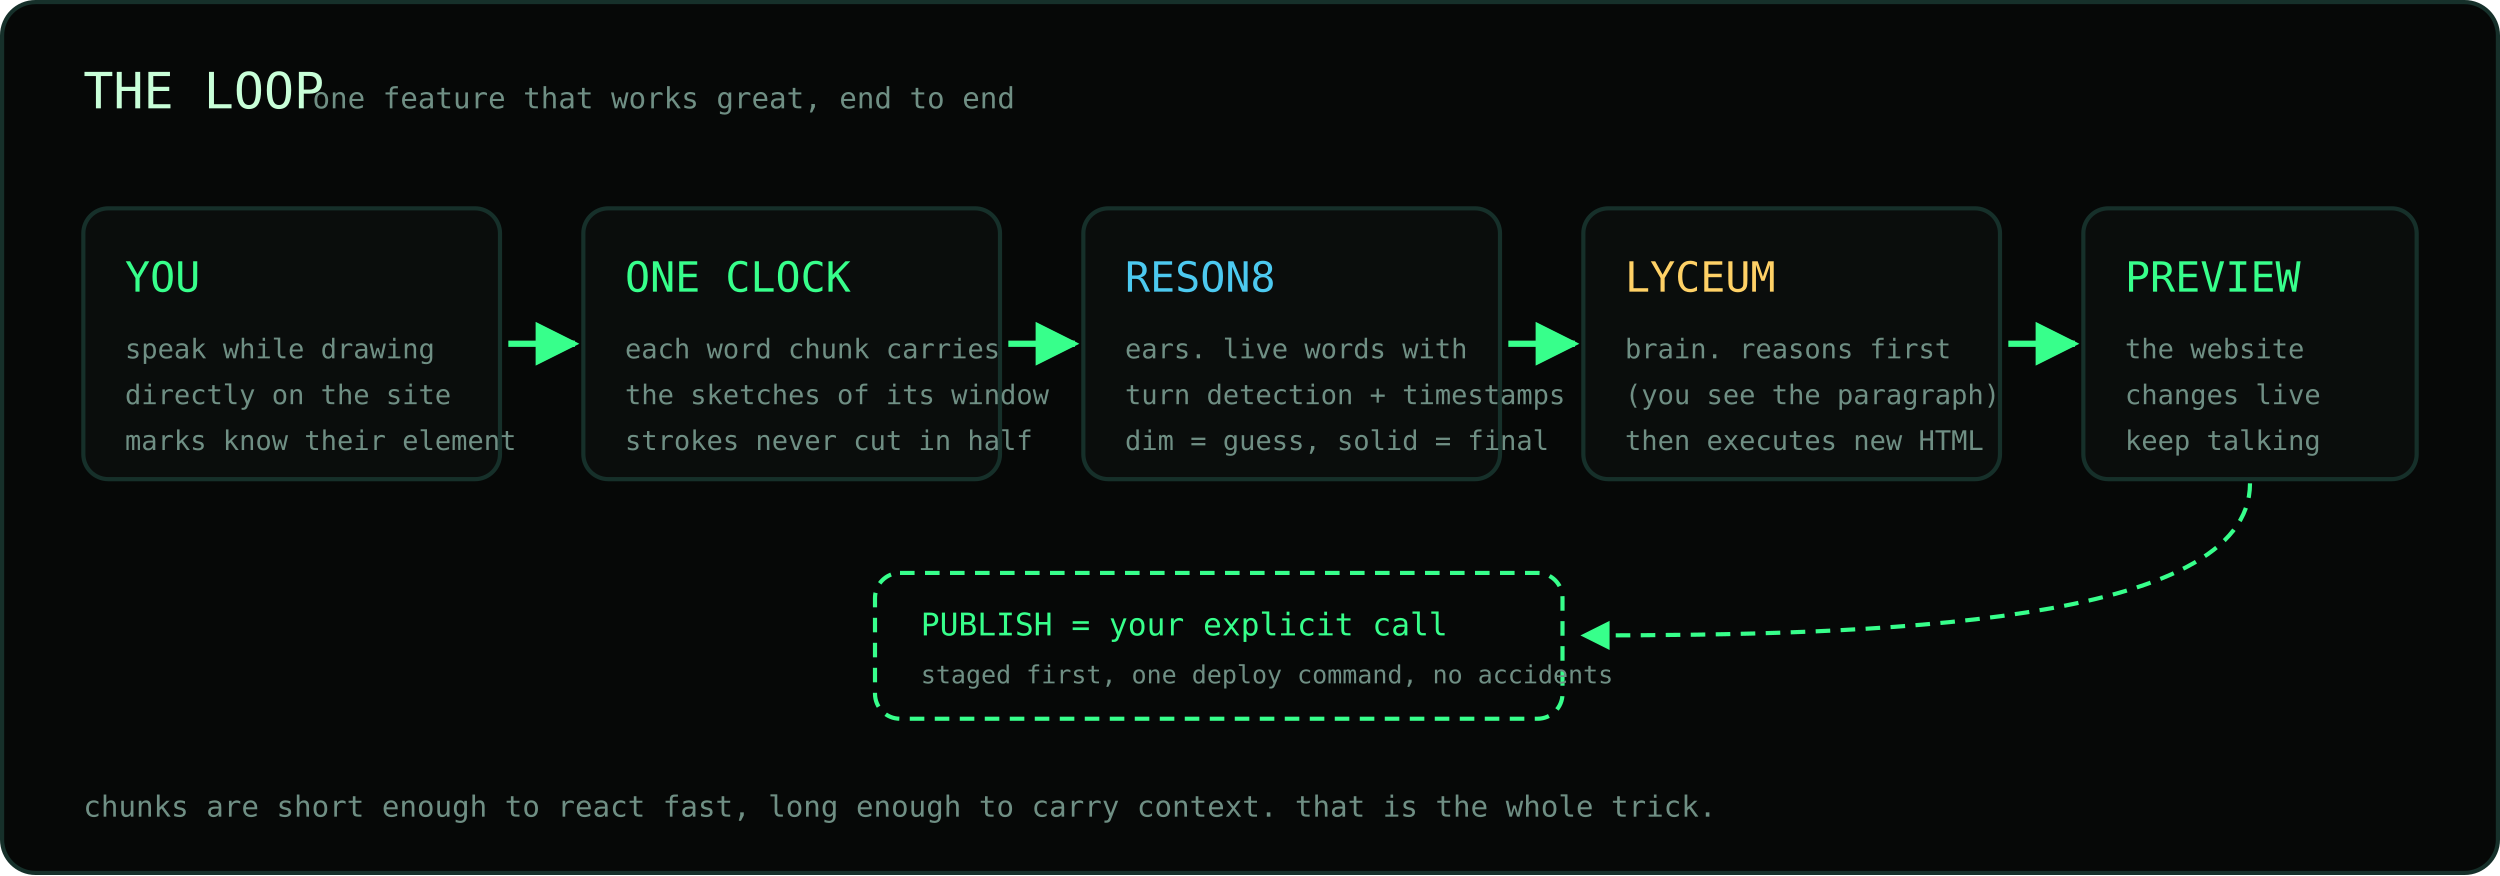
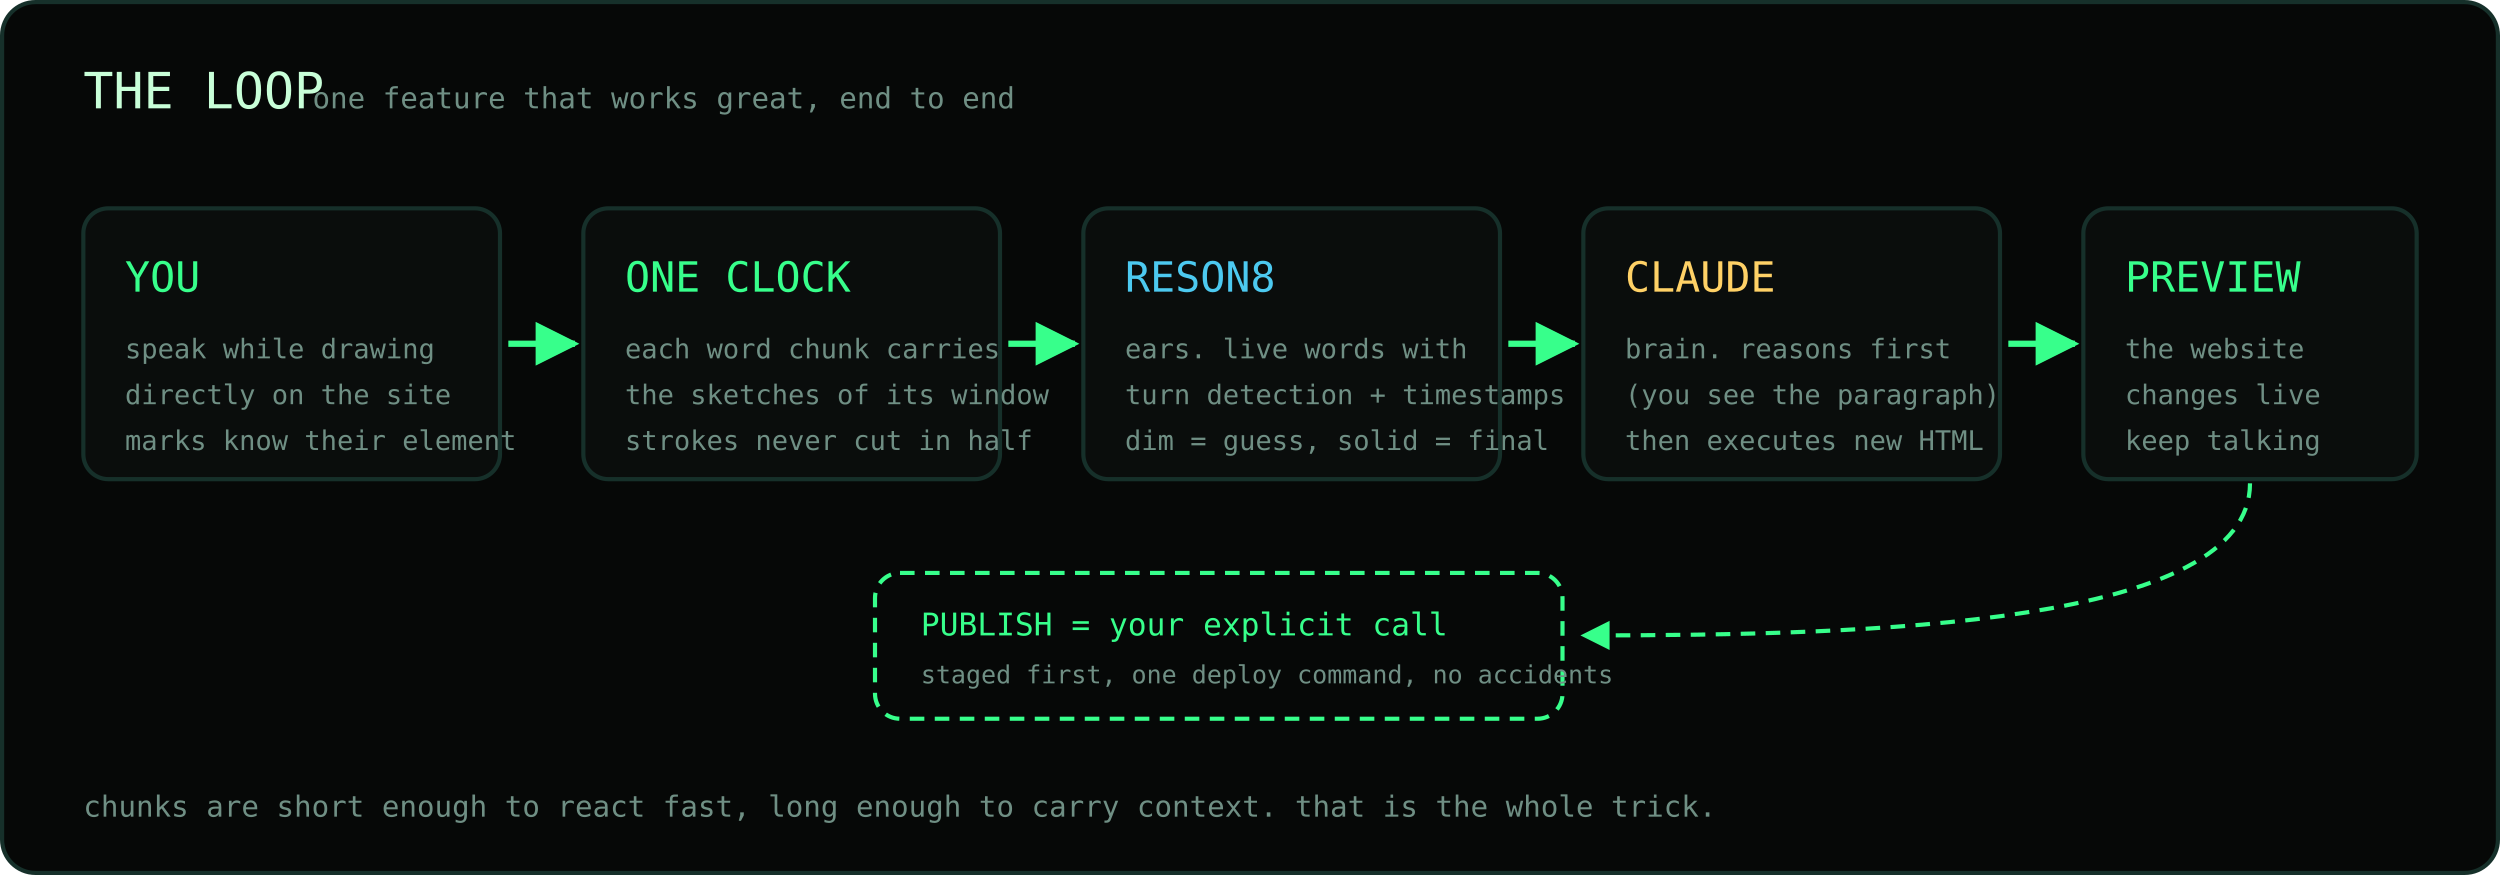
<svg xmlns="http://www.w3.org/2000/svg" viewBox="0 0 1200 420" width="1200" height="420" font-family="ui-monospace, Consolas, monospace">
  <defs>
    <marker id="a2" viewBox="0 0 10 10" refX="9" refY="5" markerWidth="7" markerHeight="7" orient="auto">
      <path d="M0 0 L10 5 L0 10 z" fill="#37ff8b" />
    </marker>
  </defs>
  <rect x="1" y="1" width="1198" height="418" rx="16" fill="#060807" stroke="#16302a" stroke-width="2" />
  <text x="40" y="52" font-size="24" fill="#c8ffd8">THE LOOP</text>
  <text x="150" y="52" font-size="14" fill="#6f8f84">one feature that works great, end to end</text>
  <g>
    <rect x="40" y="100" width="200" height="130" rx="12" fill="#0a0d0c" stroke="#16302a" stroke-width="2" />
    <text x="60" y="140" font-size="20" fill="#37ff8b">YOU</text>
    <text x="60" y="172" font-size="13" fill="#6f8f84">speak while drawing</text>
    <text x="60" y="194" font-size="13" fill="#6f8f84">directly on the site</text>
    <text x="60" y="216" font-size="13" fill="#6f8f84">marks know their element</text>
  </g>
  <path d="M244 165 H276" stroke="#37ff8b" stroke-width="3" marker-end="url(#a2)" />
  <g>
    <rect x="280" y="100" width="200" height="130" rx="12" fill="#0a0d0c" stroke="#16302a" stroke-width="2" />
    <text x="300" y="140" font-size="20" fill="#37ff8b">ONE CLOCK</text>
    <text x="300" y="172" font-size="13" fill="#6f8f84">each word chunk carries</text>
    <text x="300" y="194" font-size="13" fill="#6f8f84">the sketches of its window</text>
    <text x="300" y="216" font-size="13" fill="#6f8f84">strokes never cut in half</text>
  </g>
  <path d="M484 165 H516" stroke="#37ff8b" stroke-width="3" marker-end="url(#a2)" />
  <g>
    <rect x="520" y="100" width="200" height="130" rx="12" fill="#0a0d0c" stroke="#16302a" stroke-width="2" />
    <text x="540" y="140" font-size="20" fill="#4cc9f0">RESON8</text>
    <text x="540" y="172" font-size="13" fill="#6f8f84">ears. live words with</text>
    <text x="540" y="194" font-size="13" fill="#6f8f84">turn detection + timestamps</text>
    <text x="540" y="216" font-size="13" fill="#6f8f84">dim = guess, solid = final</text>
  </g>
  <path d="M724 165 H756" stroke="#37ff8b" stroke-width="3" marker-end="url(#a2)" />
  <g>
    <rect x="760" y="100" width="200" height="130" rx="12" fill="#0a0d0c" stroke="#16302a" stroke-width="2" />
-     <text x="780" y="140" font-size="20" fill="#ffd166">LYCEUM</text>
+     <text x="780" y="140" font-size="20" fill="#ffd166">CLAUDE</text>
    <text x="780" y="172" font-size="13" fill="#6f8f84">brain. reasons first</text>
    <text x="780" y="194" font-size="13" fill="#6f8f84">(you see the paragraph)</text>
    <text x="780" y="216" font-size="13" fill="#6f8f84">then executes new HTML</text>
  </g>
  <path d="M964 165 H996" stroke="#37ff8b" stroke-width="3" marker-end="url(#a2)" />
  <g>
    <rect x="1000" y="100" width="160" height="130" rx="12" fill="#0a0d0c" stroke="#16302a" stroke-width="2" />
    <text x="1020" y="140" font-size="20" fill="#37ff8b">PREVIEW</text>
    <text x="1020" y="172" font-size="13" fill="#6f8f84">the website</text>
    <text x="1020" y="194" font-size="13" fill="#6f8f84">changes live</text>
    <text x="1020" y="216" font-size="13" fill="#6f8f84">keep talking</text>
  </g>
  <path d="M1080 232 C1080 300, 900 305, 760 305" stroke="#37ff8b" stroke-width="2" stroke-dasharray="7 5" fill="none" marker-end="url(#a2)" />
  <g>
    <rect x="420" y="275" width="330" height="70" rx="12" stroke="#37ff8b" stroke-width="2" stroke-dasharray="7 5" fill="none" />
    <text x="442" y="305" font-size="15" fill="#37ff8b">PUBLISH = your explicit call</text>
    <text x="442" y="328" font-size="12" fill="#6f8f84">staged first, one deploy command, no accidents</text>
  </g>
  <text x="40" y="392" font-size="14" fill="#6f8f84">chunks are short enough to react fast, long enough to carry context. that is the whole trick.</text>
</svg>
